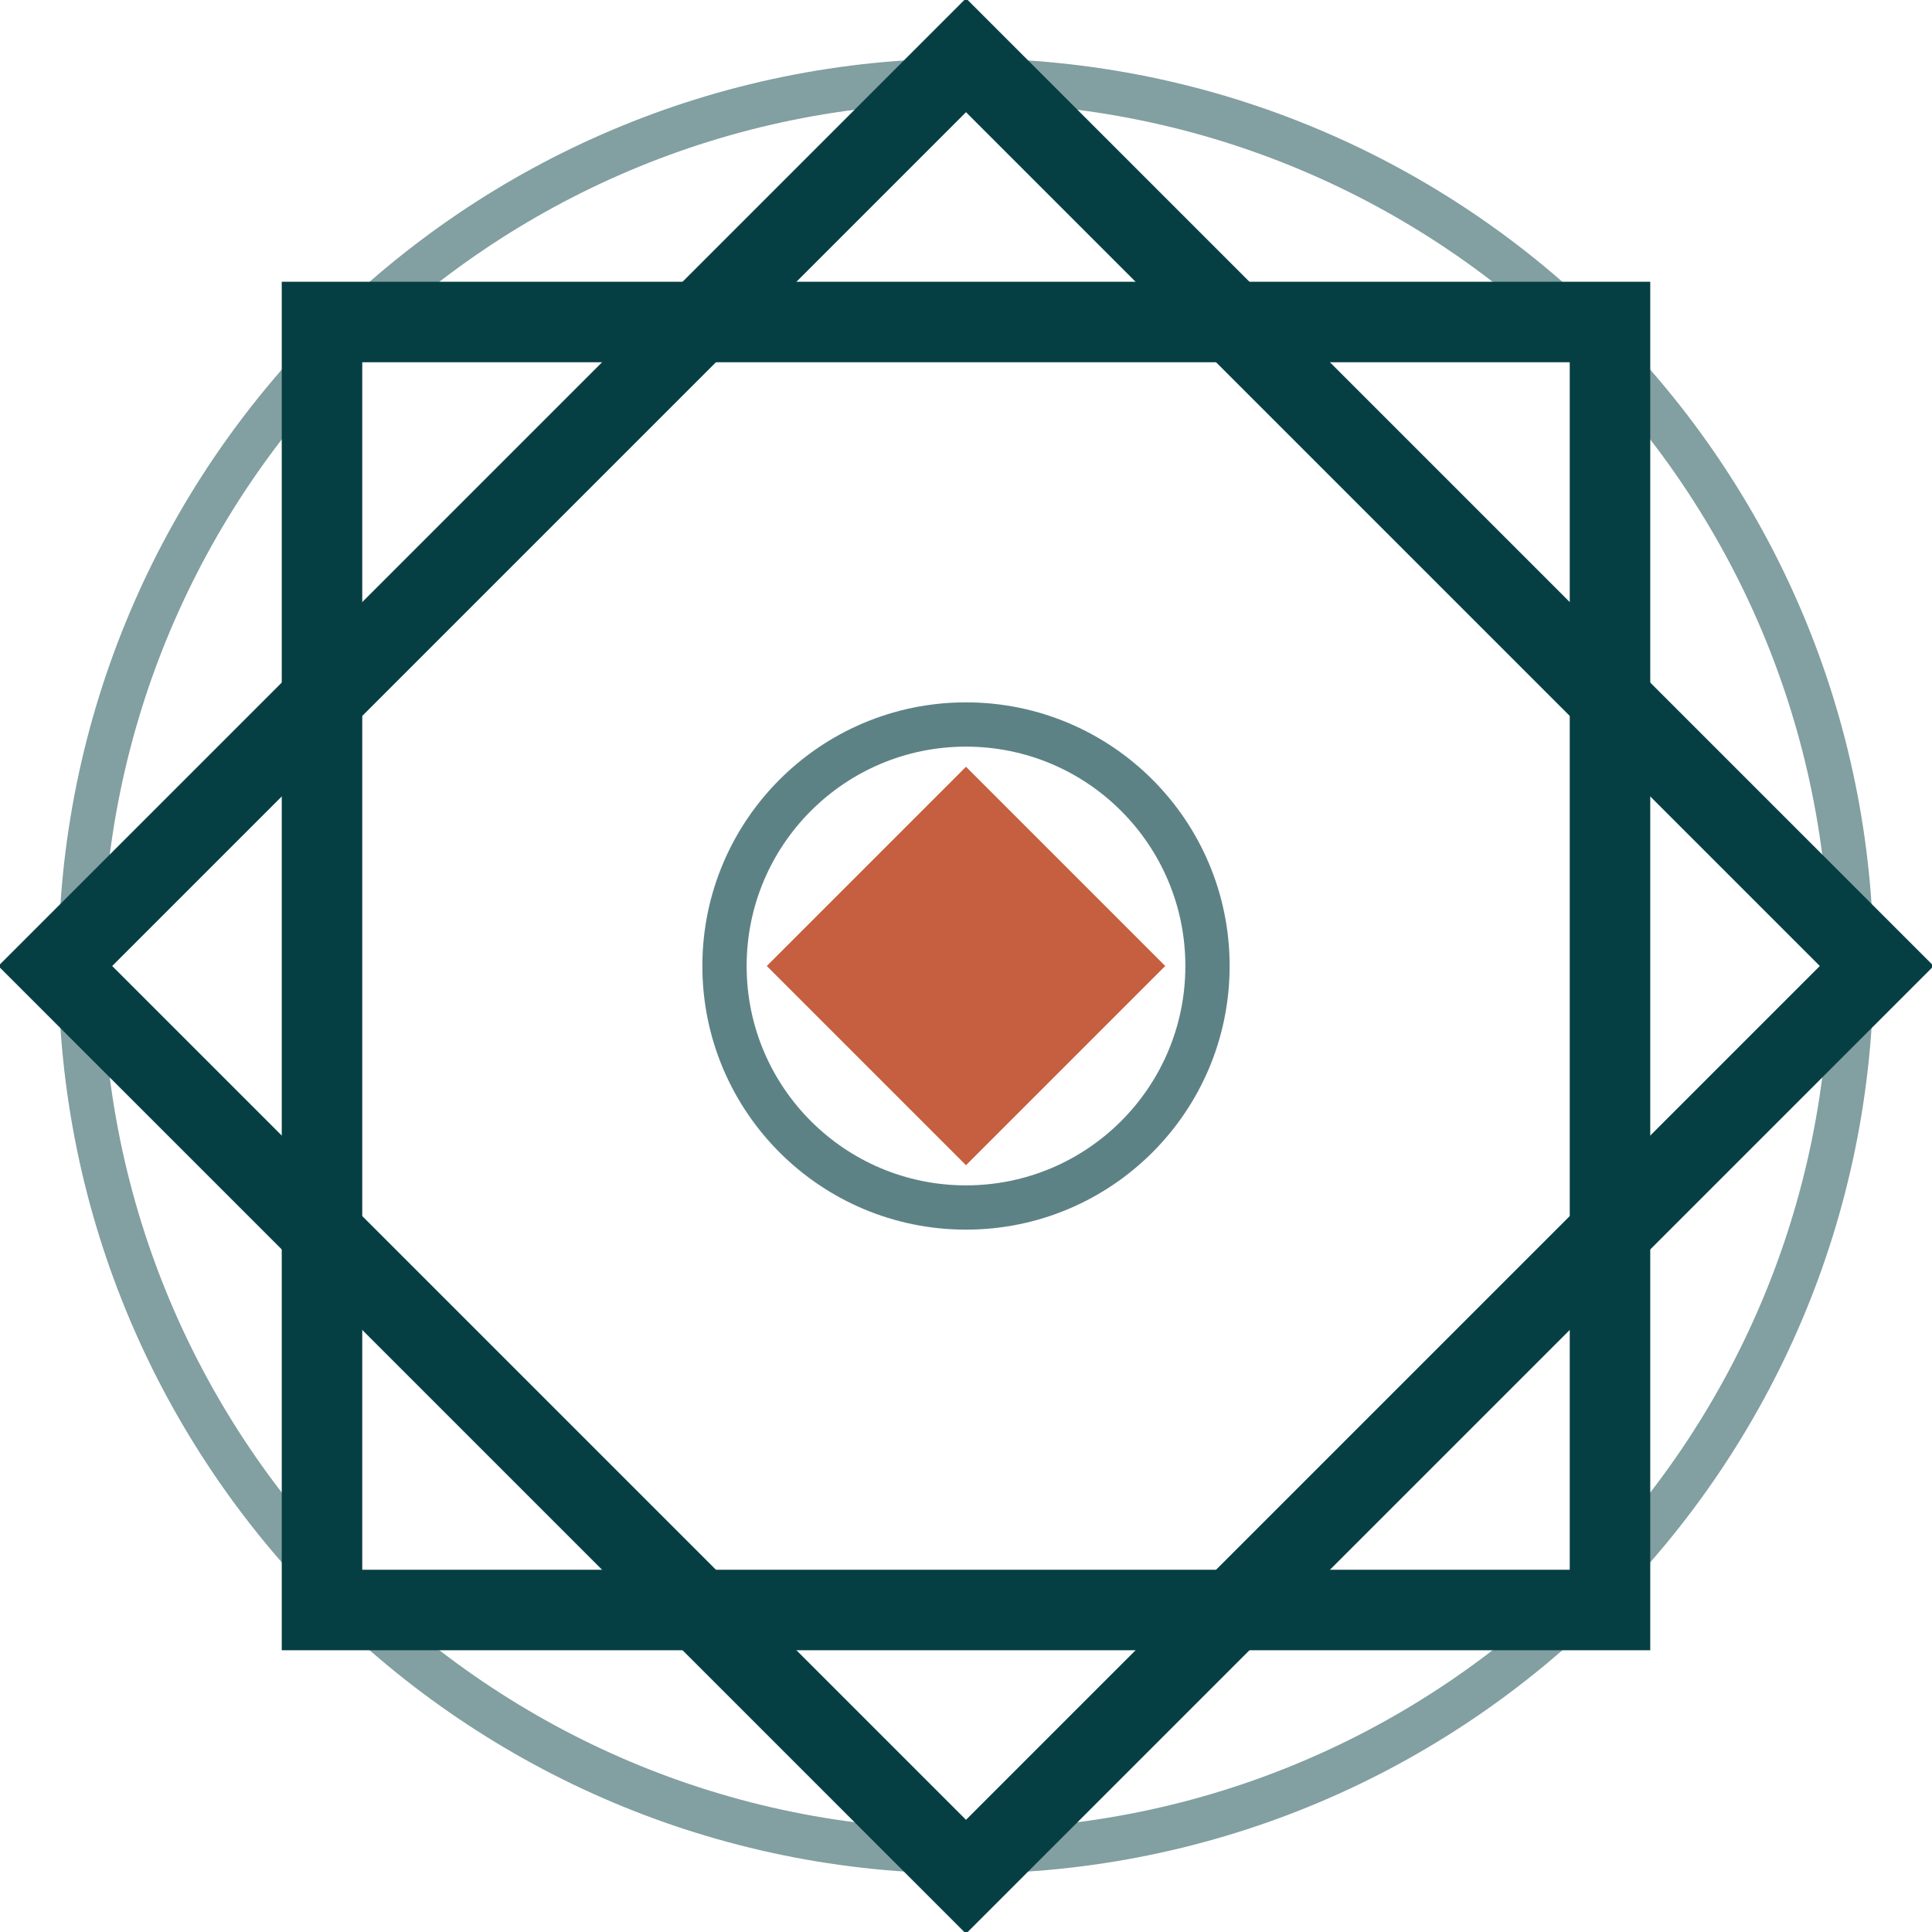
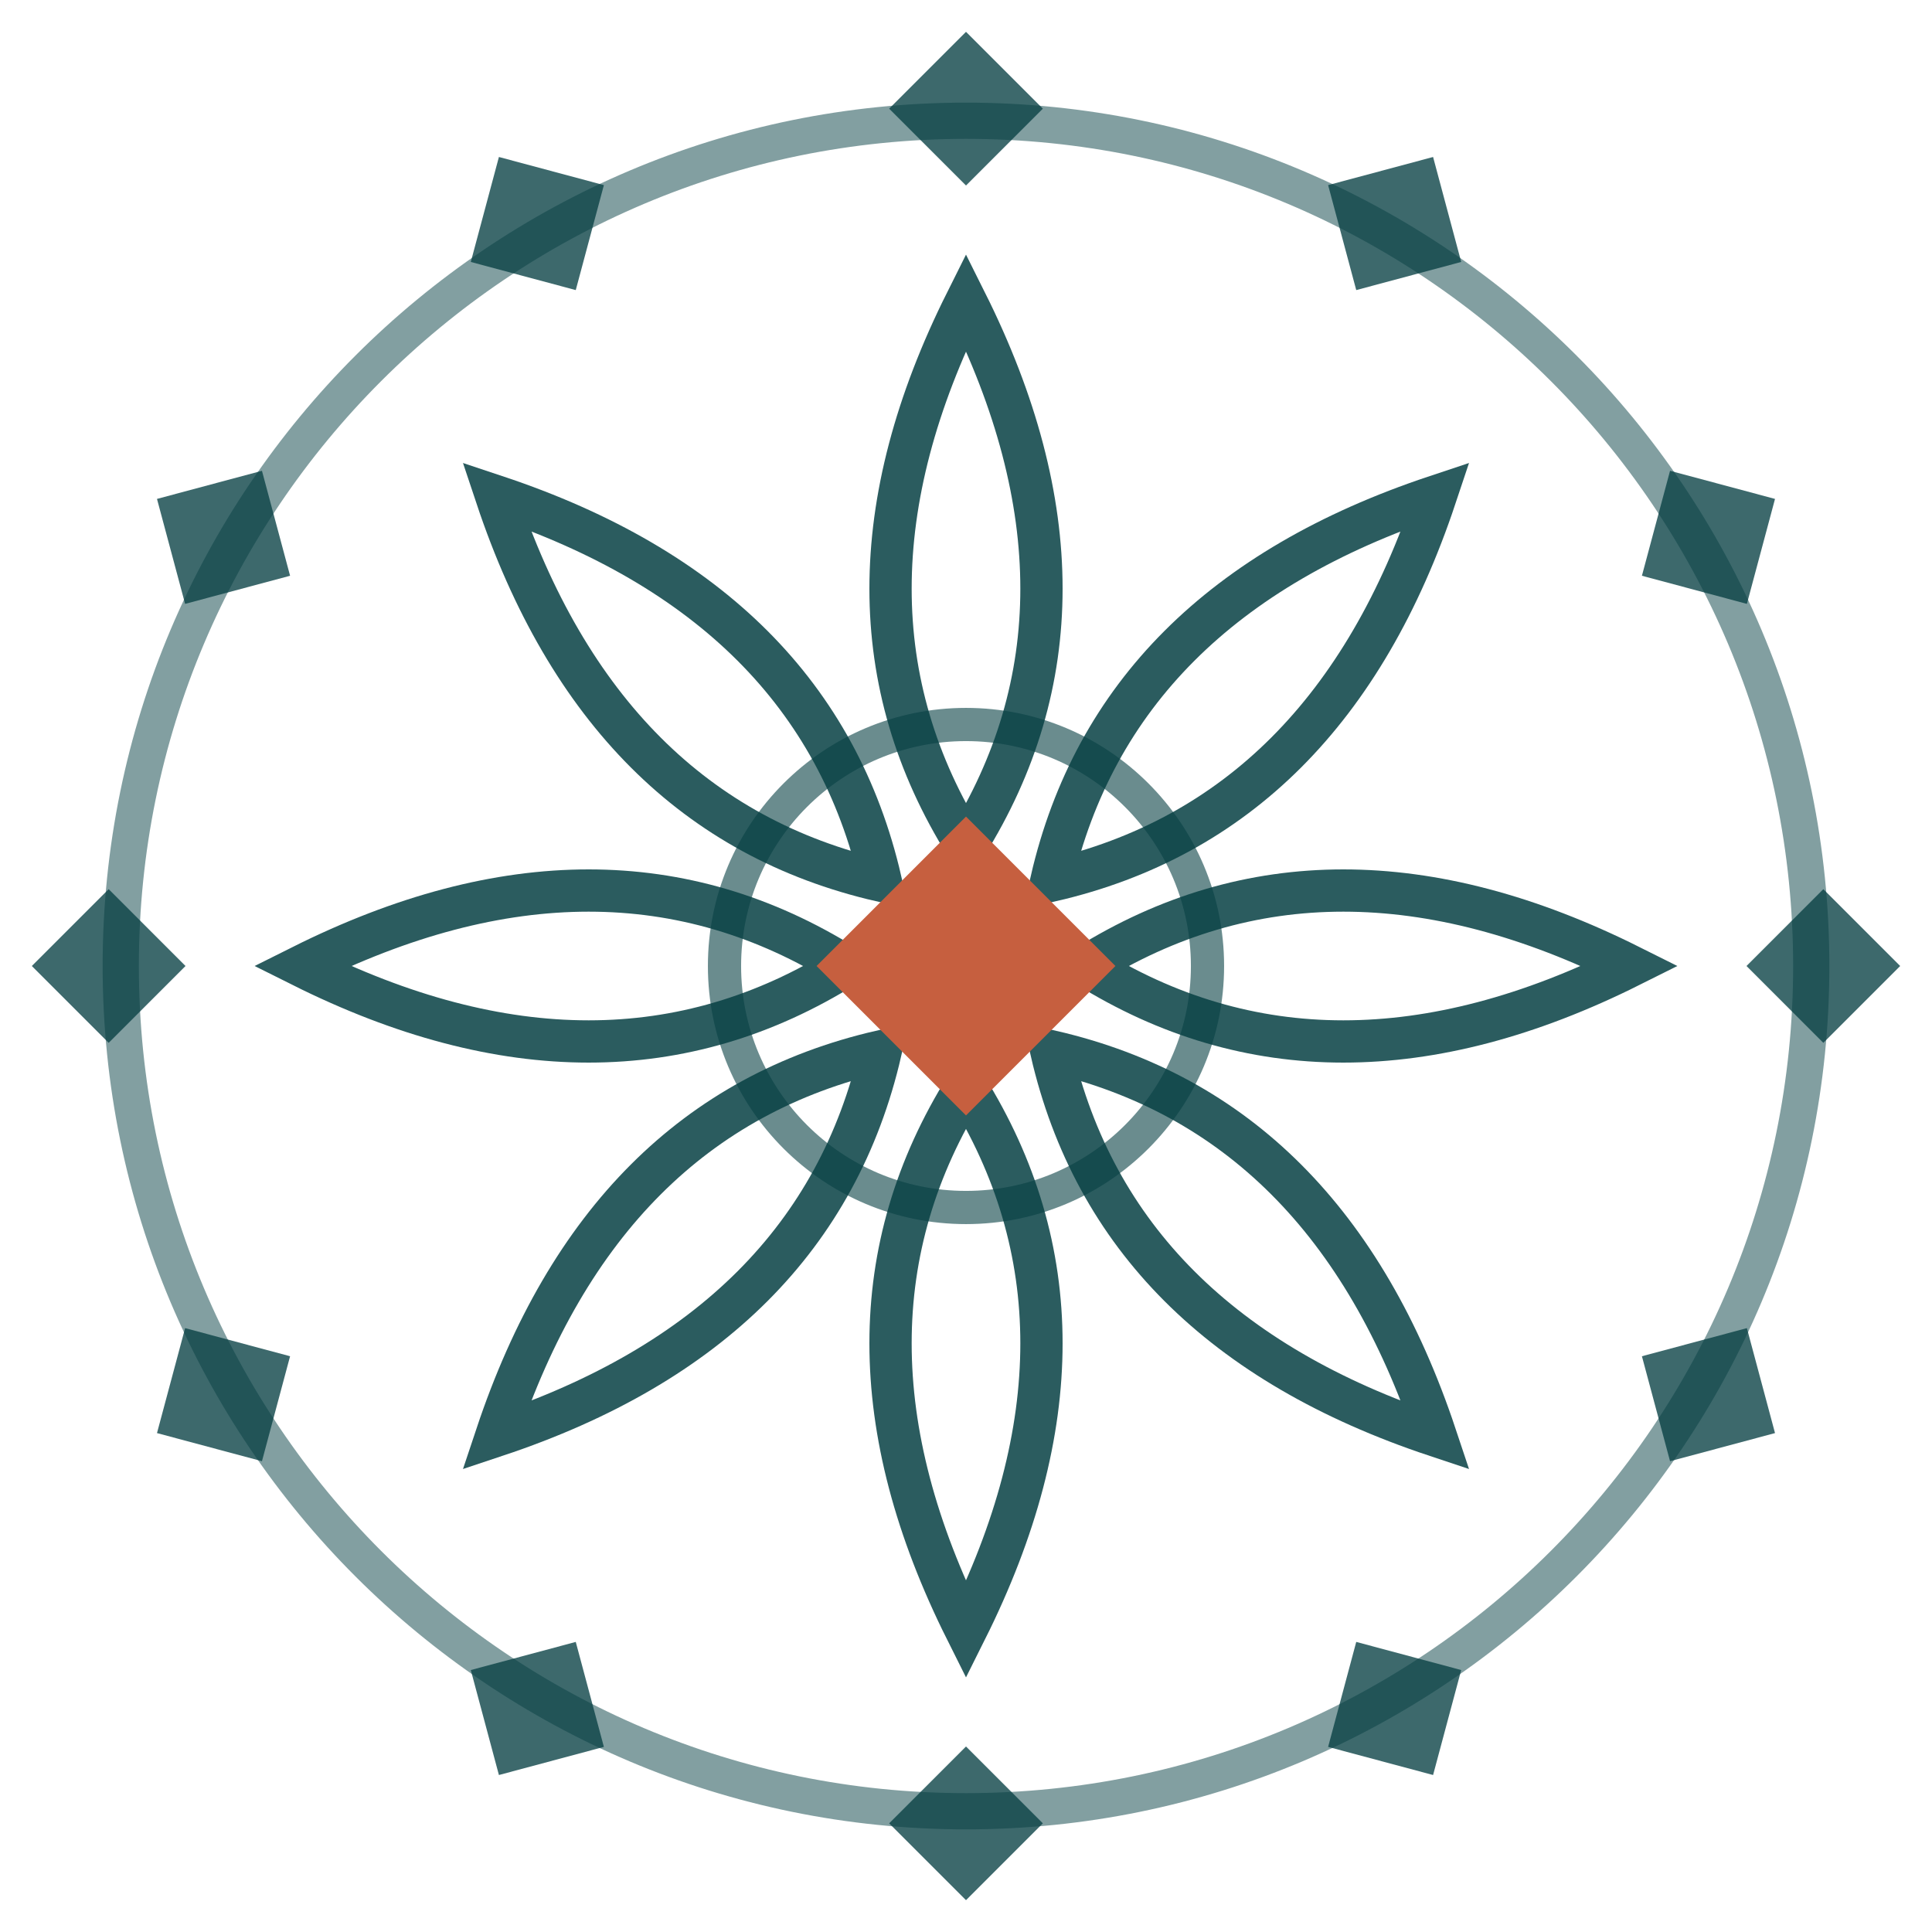
- <svg xmlns="http://www.w3.org/2000/svg" viewBox="0 0 48 48" width="48" height="48">
+ <svg xmlns="http://www.w3.org/2000/svg" viewBox="-32 -32 64 64" width="64" height="64">
  <style>
-     .ring  { stroke: #063F43; stroke-width: 1.1; fill: none; opacity: 0.5; }
-     .ring2 { stroke: #063F43; stroke-width: 1.1; fill: none; opacity: 0.65; }
-     .sq    { stroke: #063F43; stroke-width: 2; fill: none; }
-     .dia   { fill: #C65F3F; }
+     .stroke { stroke: #063F43; fill: none; }
+     .fill   { fill: #063F43; }
+     .accent { fill: #C65F3F; }
    @media (prefers-color-scheme: dark) {
-       .ring, .ring2, .sq { stroke: #7EB9B0; }
-       .dia { fill: #E07A57; }
-     }
-     @keyframes spinCW  { from { transform: rotate(0deg); }  to { transform: rotate(360deg); } }
-     @keyframes spinCCW { from { transform: rotate(0deg); }  to { transform: rotate(-360deg); } }
-     @keyframes pulse   { 0%, 100% { transform: rotate(45deg) scale(1); opacity: 1; }
-                           50%      { transform: rotate(45deg) scale(0.78); opacity: 0.78; } }
-     .sqA, .sqB, .diaWrap { transform-origin: 24px 24px; transform-box: fill-box; }
-     .sqA     { animation: spinCW 60s linear infinite; }
-     .sqB     { animation: spinCCW 40s linear infinite; }
-     .diaWrap { animation: pulse 4.5s ease-in-out infinite; }
-     @media (prefers-reduced-motion: reduce) {
-       .sqA, .sqB, .diaWrap { animation: none; }
+       .stroke { stroke: #7EB9B0; }
+       .fill   { fill: #7EB9B0; }
+       .accent { fill: #E07A57; }
    }
  </style>
-   <circle class="ring" cx="24" cy="24" r="22" />
-   <g class="sqA">
-     <rect class="sq" x="8" y="8" width="32" height="32" />
+   <g>
+     <circle class="stroke" cx="0" cy="0" r="28" stroke-width="1.2" opacity="0.5" />
+     <g>
+       <g>
+         <rect class="fill" x="-1.8" y="-30.2" width="3.6" height="3.6" opacity="0.78" transform="rotate(45 0 -28.4)" />
+       </g>
+       <g transform="rotate(30)">
+         <rect class="fill" x="-1.8" y="-30.2" width="3.6" height="3.6" opacity="0.78" transform="rotate(45 0 -28.4)" />
+       </g>
+       <g transform="rotate(60)">
+         <rect class="fill" x="-1.8" y="-30.2" width="3.6" height="3.6" opacity="0.78" transform="rotate(45 0 -28.4)" />
+       </g>
+       <g transform="rotate(90)">
+         <rect class="fill" x="-1.8" y="-30.2" width="3.6" height="3.6" opacity="0.78" transform="rotate(45 0 -28.4)" />
+       </g>
+       <g transform="rotate(120)">
+         <rect class="fill" x="-1.8" y="-30.2" width="3.6" height="3.6" opacity="0.78" transform="rotate(45 0 -28.4)" />
+       </g>
+       <g transform="rotate(150)">
+         <rect class="fill" x="-1.8" y="-30.2" width="3.6" height="3.6" opacity="0.78" transform="rotate(45 0 -28.4)" />
+       </g>
+       <g transform="rotate(180)">
+         <rect class="fill" x="-1.8" y="-30.2" width="3.6" height="3.6" opacity="0.78" transform="rotate(45 0 -28.4)" />
+       </g>
+       <g transform="rotate(210)">
+         <rect class="fill" x="-1.8" y="-30.2" width="3.6" height="3.6" opacity="0.78" transform="rotate(45 0 -28.4)" />
+       </g>
+       <g transform="rotate(240)">
+         <rect class="fill" x="-1.8" y="-30.2" width="3.6" height="3.6" opacity="0.78" transform="rotate(45 0 -28.4)" />
+       </g>
+       <g transform="rotate(270)">
+         <rect class="fill" x="-1.8" y="-30.2" width="3.6" height="3.6" opacity="0.78" transform="rotate(45 0 -28.4)" />
+       </g>
+       <g transform="rotate(300)">
+         <rect class="fill" x="-1.8" y="-30.2" width="3.6" height="3.6" opacity="0.78" transform="rotate(45 0 -28.4)" />
+       </g>
+       <g transform="rotate(330)">
+         <rect class="fill" x="-1.8" y="-30.2" width="3.6" height="3.6" opacity="0.78" transform="rotate(45 0 -28.4)" />
+       </g>
+       <animateTransform attributeName="transform" type="rotate" from="0" to="360" dur="50s" repeatCount="indefinite" />
+     </g>
  </g>
-   <g class="sqB">
-     <rect class="sq" x="8" y="8" width="32" height="32" transform="rotate(45 24 24)" />
+   <g>
+     <path class="stroke" d="M 0 -22 Q 5 -12 0 -4 Q -5 -12 0 -22 Z" stroke-width="1.4" opacity="0.85" />
+     <path class="stroke" d="M 0 -22 Q 5 -12 0 -4 Q -5 -12 0 -22 Z" stroke-width="1.4" opacity="0.85" transform="rotate(45)" />
+     <path class="stroke" d="M 0 -22 Q 5 -12 0 -4 Q -5 -12 0 -22 Z" stroke-width="1.4" opacity="0.85" transform="rotate(90)" />
+     <path class="stroke" d="M 0 -22 Q 5 -12 0 -4 Q -5 -12 0 -22 Z" stroke-width="1.4" opacity="0.85" transform="rotate(135)" />
+     <path class="stroke" d="M 0 -22 Q 5 -12 0 -4 Q -5 -12 0 -22 Z" stroke-width="1.4" opacity="0.85" transform="rotate(180)" />
+     <path class="stroke" d="M 0 -22 Q 5 -12 0 -4 Q -5 -12 0 -22 Z" stroke-width="1.4" opacity="0.85" transform="rotate(225)" />
+     <path class="stroke" d="M 0 -22 Q 5 -12 0 -4 Q -5 -12 0 -22 Z" stroke-width="1.4" opacity="0.85" transform="rotate(270)" />
+     <path class="stroke" d="M 0 -22 Q 5 -12 0 -4 Q -5 -12 0 -22 Z" stroke-width="1.4" opacity="0.85" transform="rotate(315)" />
+     <animateTransform attributeName="transform" type="rotate" from="360" to="0" dur="36s" repeatCount="indefinite" />
  </g>
-   <circle class="ring2" cx="24" cy="24" r="6" />
-   <g class="diaWrap">
-     <rect class="dia" x="20.5" y="20.5" width="7" height="7" transform="rotate(45 24 24)" />
+   <circle class="stroke" cx="0" cy="0" r="8" stroke-width="1.1" opacity="0.6" />
+   <g>
+     <rect class="accent" x="-3.5" y="-3.5" width="7" height="7" transform="rotate(45)" />
+     <animateTransform attributeName="transform" type="scale" values="1;0.78;1" dur="4.5s" repeatCount="indefinite" />
  </g>
</svg>
